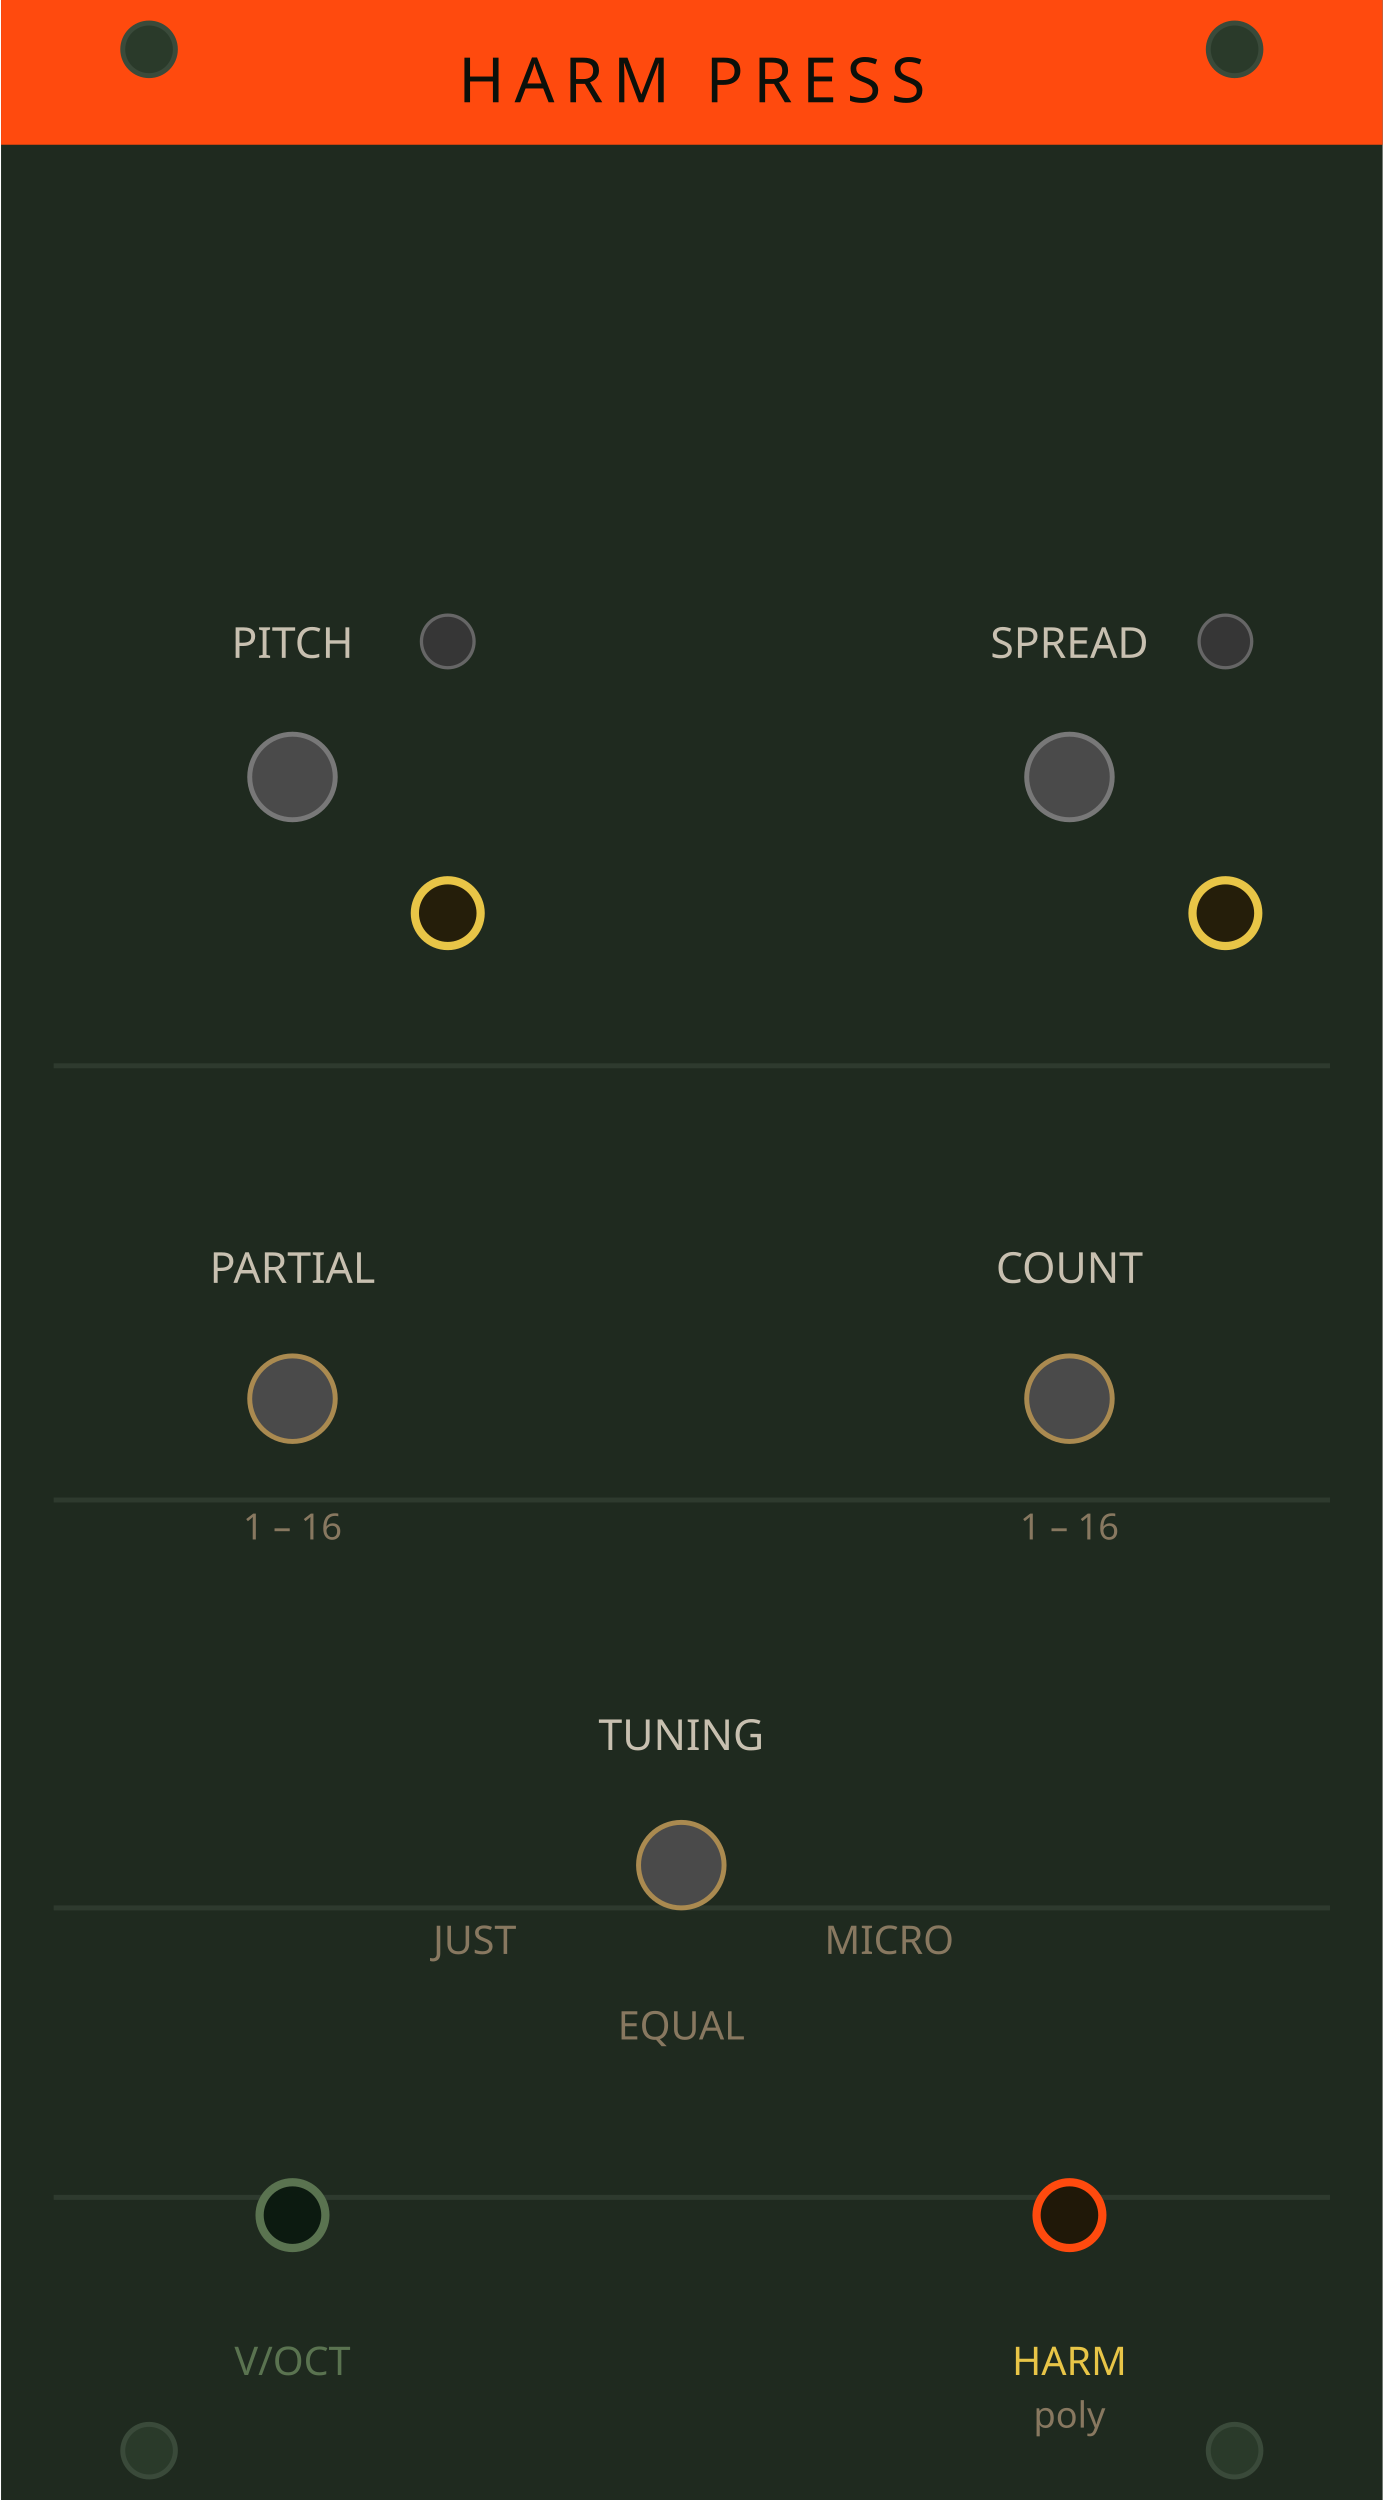
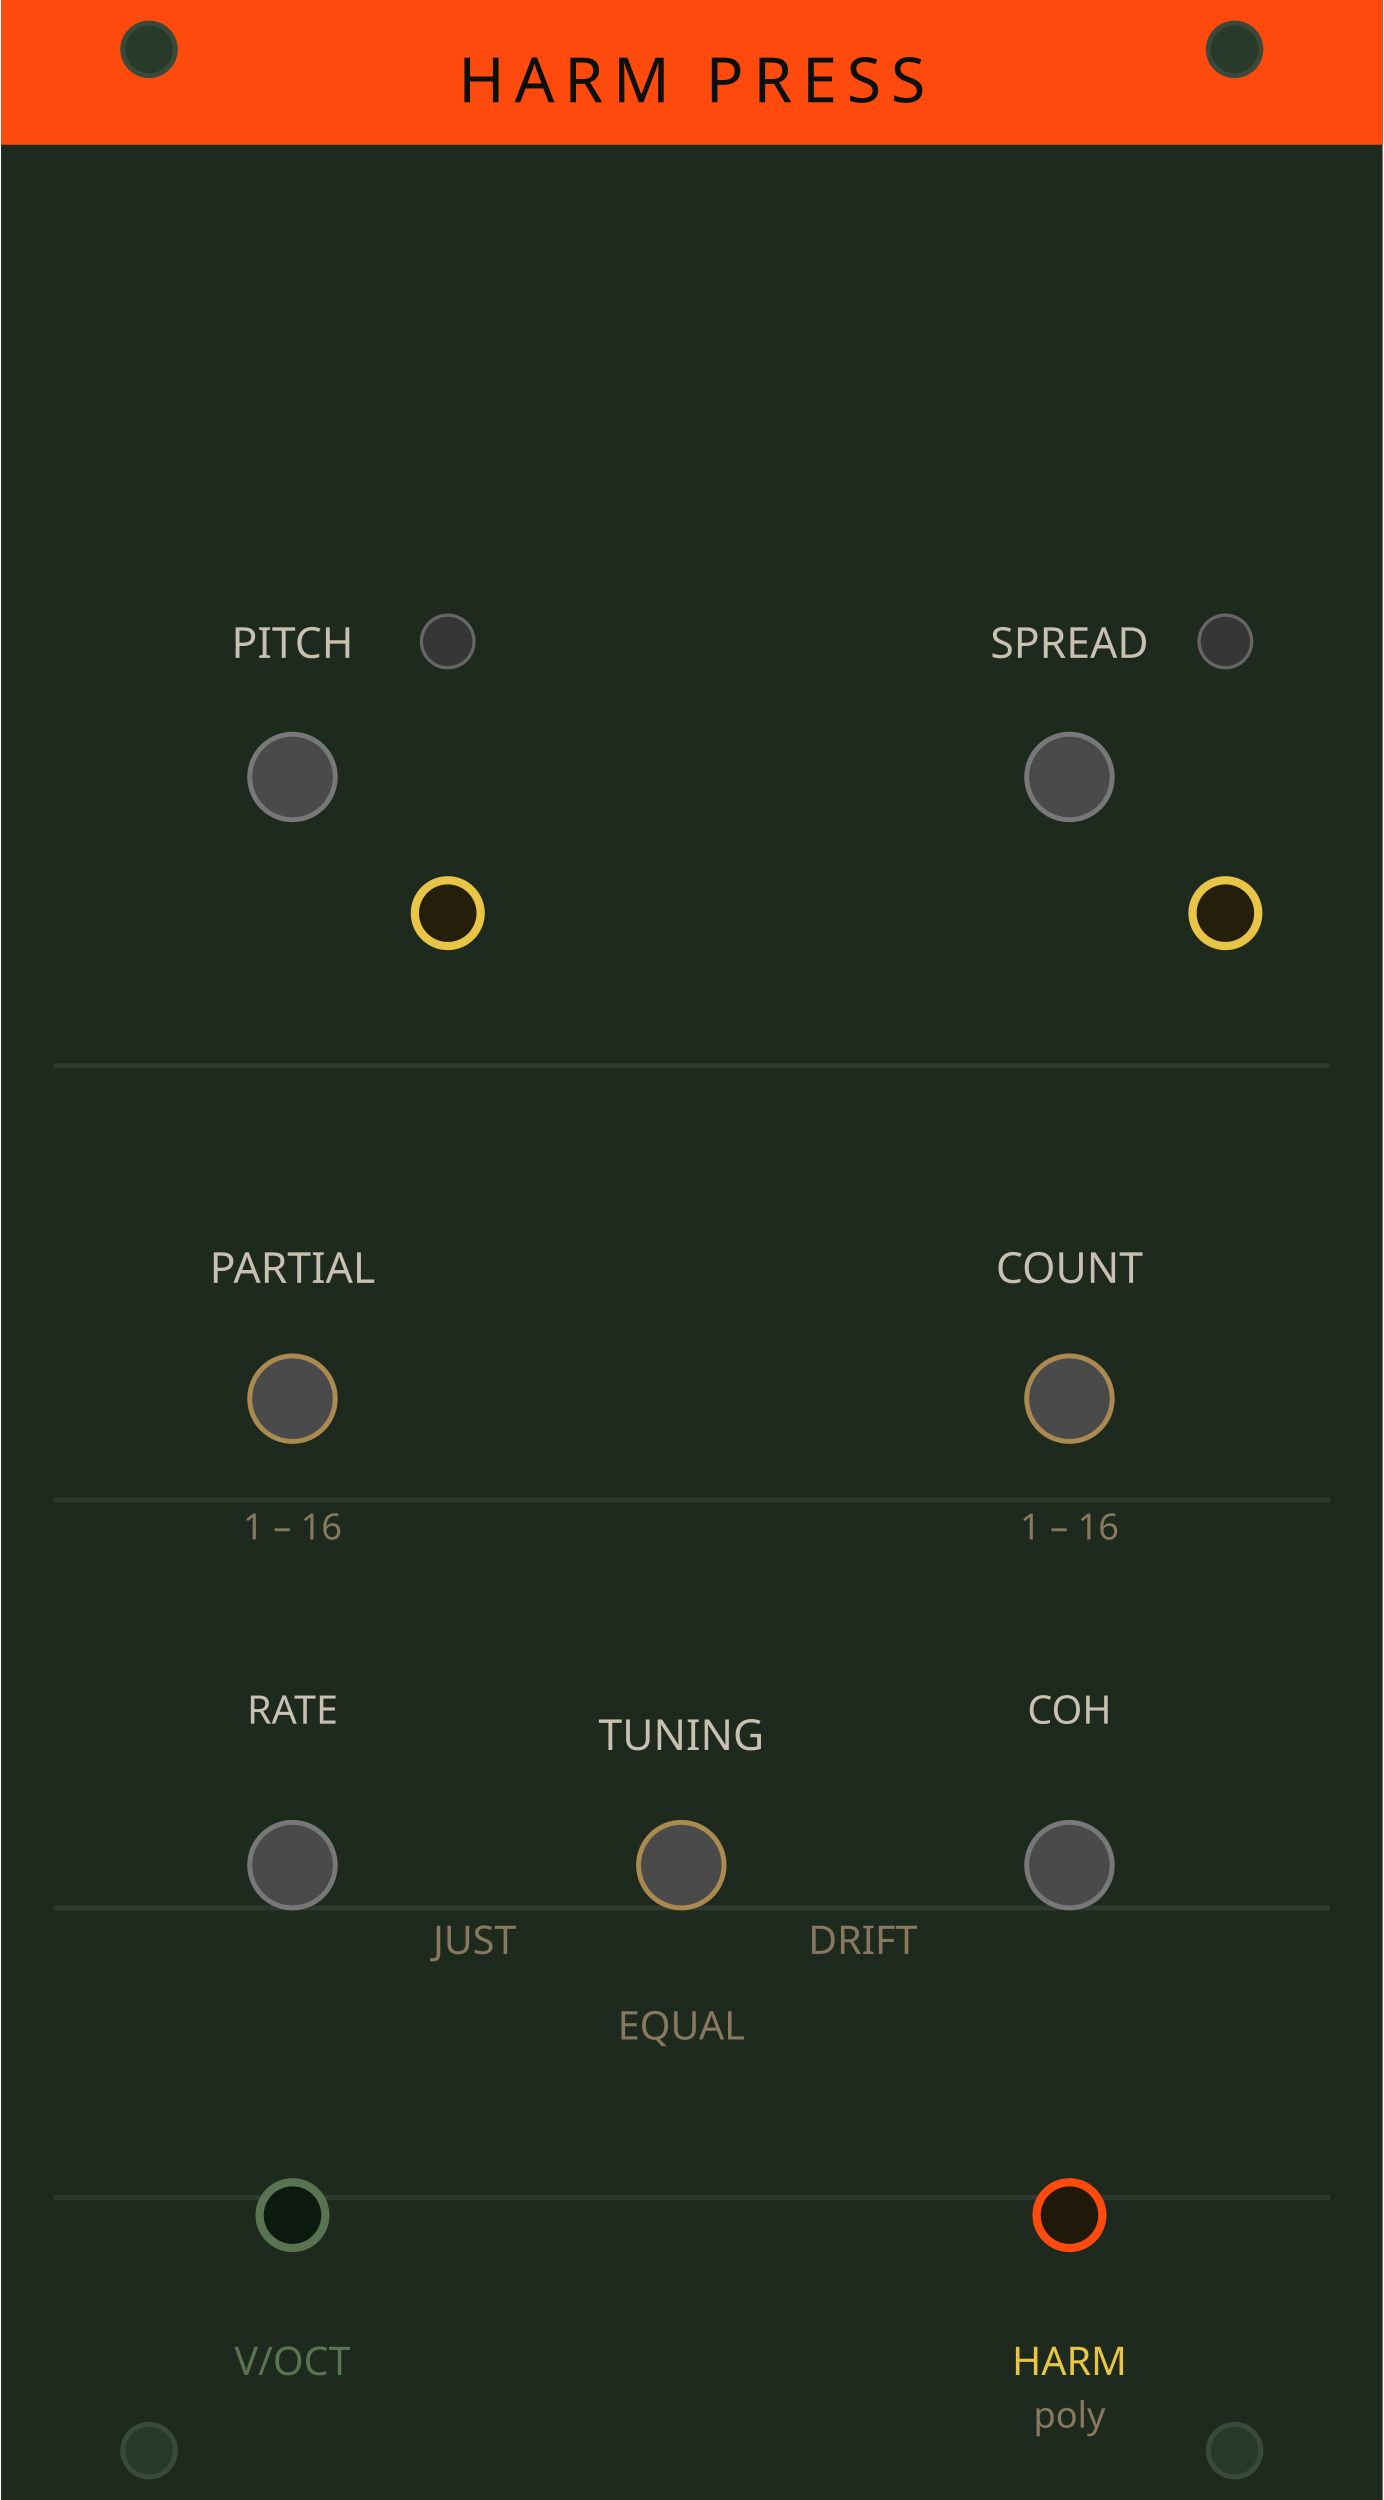
<svg xmlns="http://www.w3.org/2000/svg" width="71.12mm" height="128.5mm" viewBox="0 0 210 380" version="1.1" id="svg24">
  <defs id="defs24" />
  <rect width="210" height="380" fill="#1F2A1F" id="rect1" />
  <rect width="210" height="22" fill="#FF4A0E" id="rect2" />
  <path d="m 75.621,15.546 h -0.855 v -3.163 h -3.477 v 3.163 h -0.855 V 8.763 h 0.855 v 2.869 h 3.477 V 8.763 h 0.855 z m 7.608,0 -0.817,-2.099 h -2.688 l -0.807,2.099 h -0.865 l 2.651,-6.811 h 0.769 l 2.641,6.811 z m -1.833,-4.912 q -0.029,-0.076 -0.095,-0.276 -0.067,-0.2 -0.133,-0.408 -0.057,-0.218 -0.095,-0.333 -0.067,0.294 -0.152,0.58 -0.086,0.276 -0.142,0.437 l -0.769,2.052 h 2.147 z M 88.416,8.763 q 1.264,0 1.862,0.484 0.608,0.475 0.608,1.444 0,0.541 -0.2,0.902 -0.2,0.361 -0.513,0.58 -0.304,0.209 -0.646,0.333 l 1.862,3.04 h -0.998 l -1.643,-2.803 h -1.349 v 2.803 h -0.855 V 8.763 Z m -0.048,0.741 h -0.969 v 2.518 h 1.016 q 0.827,0 1.206,-0.323 0.38,-0.333 0.38,-0.969 0,-0.665 -0.399,-0.941 -0.399,-0.285 -1.235,-0.285 z m 8.577,6.042 -2.232,-5.947 h -0.038 q 0.029,0.294 0.048,0.798 0.019,0.494 0.019,1.036 v 4.114 h -0.788 V 8.763 h 1.264 l 2.09,5.558 h 0.038 l 2.128,-5.558 h 1.254 v 6.783 h -0.845 v -4.17 q 0,-0.494 0.019,-0.979 0.029,-0.484 0.048,-0.788 h -0.038 l -2.261,5.938 z M 109.835,8.763 q 1.33,0 1.938,0.522 0.608,0.522 0.608,1.472 0,0.56 -0.257,1.054 -0.247,0.484 -0.846,0.788 -0.589,0.304 -1.605,0.304 h -0.779 v 2.641 h -0.855 V 8.763 Z m -0.076,0.732 h -0.865 v 2.679 h 0.684 q 0.969,0 1.444,-0.314 0.475,-0.314 0.475,-1.064 0,-0.655 -0.418,-0.979 -0.418,-0.323 -1.321,-0.323 z m 7.399,-0.732 q 1.264,0 1.862,0.484 0.608,0.475 0.608,1.444 0,0.541 -0.2,0.902 -0.2,0.361 -0.513,0.58 -0.304,0.209 -0.646,0.333 l 1.862,3.04 h -0.998 l -1.643,-2.803 h -1.349 v 2.803 h -0.855 V 8.763 Z m -0.048,0.741 h -0.969 v 2.518 h 1.016 q 0.827,0 1.206,-0.323 0.38,-0.333 0.38,-0.969 0,-0.665 -0.399,-0.941 -0.399,-0.285 -1.235,-0.285 z m 9.376,6.042 h -3.791 V 8.763 h 3.791 v 0.75 h -2.936 v 2.119 h 2.764 v 0.741 h -2.764 v 2.422 h 2.936 z m 6.839,-1.815 q 0,0.902 -0.655,1.406 -0.655,0.503 -1.767,0.503 -0.57,0 -1.054,-0.086 -0.484,-0.086 -0.807,-0.237 v -0.817 q 0.342,0.152 0.846,0.276 0.513,0.123 1.054,0.123 0.76,0 1.14,-0.294 0.39,-0.294 0.39,-0.798 0,-0.333 -0.142,-0.56 -0.142,-0.228 -0.494,-0.418 -0.342,-0.2 -0.96,-0.418 -0.865,-0.314 -1.311,-0.769 -0.437,-0.456 -0.437,-1.244 0,-0.541 0.276,-0.921 0.276,-0.39 0.76,-0.599 0.494,-0.209 1.131,-0.209 0.56,0 1.026,0.104 0.466,0.104 0.846,0.276 l -0.266,0.732 q -0.351,-0.152 -0.769,-0.257 -0.408,-0.104 -0.855,-0.104 -0.636,0 -0.96,0.276 -0.323,0.266 -0.323,0.713 0,0.342 0.142,0.57 0.142,0.228 0.466,0.408 0.323,0.18 0.874,0.39 0.599,0.218 1.007,0.475 0.418,0.247 0.627,0.599 0.218,0.351 0.218,0.883 z m 6.715,0 q 0,0.902 -0.655,1.406 -0.655,0.503 -1.767,0.503 -0.57,0 -1.054,-0.086 -0.484,-0.086 -0.807,-0.237 v -0.817 q 0.342,0.152 0.846,0.276 0.513,0.123 1.054,0.123 0.76,0 1.14,-0.294 0.39,-0.294 0.39,-0.798 0,-0.333 -0.142,-0.56 -0.142,-0.228 -0.494,-0.418 -0.342,-0.2 -0.96,-0.418 -0.865,-0.314 -1.311,-0.769 -0.437,-0.456 -0.437,-1.244 0,-0.541 0.276,-0.921 0.276,-0.39 0.76,-0.599 0.494,-0.209 1.131,-0.209 0.56,0 1.026,0.104 0.466,0.104 0.846,0.276 l -0.266,0.732 q -0.351,-0.152 -0.769,-0.257 -0.408,-0.104 -0.855,-0.104 -0.636,0 -0.96,0.276 -0.323,0.266 -0.323,0.713 0,0.342 0.142,0.57 0.142,0.228 0.466,0.408 0.323,0.18 0.874,0.39 0.599,0.218 1.007,0.475 0.418,0.247 0.627,0.599 0.218,0.351 0.218,0.883 z" id="text2" style="font-size:9.5px;font-family:'Nunito Sans', sans-serif;letter-spacing:1.5;dominant-baseline:middle;text-anchor:middle;fill:#0c100a" aria-label="HARM PRESS" />
  <line x1="8" y1="162" x2="202" y2="162" stroke="#2E3A2E" stroke-width="0.75" id="line2" />
  <line x1="8" y1="228" x2="202" y2="228" stroke="#2E3A2E" stroke-width="0.75" id="line3" />
  <line x1="8" y1="290" x2="202" y2="290" stroke="#2E3A2E" stroke-width="0.75" id="line4" />
  <line x1="8" y1="334" x2="202" y2="334" stroke="#2E3A2E" stroke-width="0.75" id="line5" />
  <circle cx="44.3" cy="118.1" r="6.5" fill="#4A4A4A" stroke="#787878" stroke-width="0.75" id="circle5" />
  <circle cx="67.9" cy="97.5" r="4" fill="#363636" stroke="#666" stroke-width="0.5" id="circle6" />
  <circle cx="67.9" cy="138.8" r="5" fill="#251E0A" stroke="#E8C547" stroke-width="1.25" id="circle7" />
  <path d="m 36.887,126.359 q 0.91,0 1.326,0.357 0.416,0.357 0.416,1.008 0,0.384 -0.175,0.722 -0.169,0.332 -0.579,0.539 -0.403,0.208 -1.099,0.208 h -0.533 V 131 h -0.585 v -4.641 z m -0.052,0.5 h -0.592 v 1.833 h 0.468 q 0.663,0 0.988,-0.214 0.325,-0.214 0.325,-0.728 0,-0.449 -0.286,-0.669 -0.286,-0.221 -0.903,-0.221 z M 40.897,131 h -1.677 v -0.338 l 0.546,-0.123 v -3.712 l -0.546,-0.13 v -0.338 h 1.677 v 0.338 l -0.546,0.13 v 3.712 l 0.546,0.123 z m 2.366,0 h -0.585 v -4.128 h -1.45 v -0.513 h 3.478 v 0.513 h -1.443 z m 4.004,-4.192 q -0.748,0 -1.177,0.5 -0.429,0.5 -0.429,1.371 0,0.865 0.397,1.371 0.403,0.5 1.202,0.5 0.305,0 0.579,-0.052 0.273,-0.052 0.533,-0.13 v 0.507 q -0.26,0.098 -0.539,0.143 -0.273,0.045 -0.656,0.045 -0.709,0 -1.183,-0.292 -0.474,-0.292 -0.715,-0.832 -0.234,-0.539 -0.234,-1.268 0,-0.702 0.254,-1.235 0.26,-0.539 0.76,-0.839 0.5,-0.305 1.216,-0.305 0.735,0 1.28,0.273 l -0.234,0.494 q -0.214,-0.098 -0.481,-0.175 -0.26,-0.078 -0.572,-0.078 z m 5.668,4.192 h -0.585 v -2.164 h -2.379 V 131 h -0.585 v -4.641 h 0.585 v 1.963 h 2.379 v -1.963 h 0.585 z" id="text7" style="font-size:6.5px;font-family:'Nunito Sans', sans-serif;text-anchor:middle;fill:#c8c0b0" aria-label="PITCH" transform="translate(0,-31)" />
  <circle cx="162.4" cy="118.1" r="6.5" fill="#4A4A4A" stroke="#787878" stroke-width="0.75" id="circle8" />
  <circle cx="186.1" cy="97.5" r="4" fill="#363636" stroke="#666" stroke-width="0.5" id="circle9" />
  <circle cx="186.1" cy="138.8" r="5" fill="#251E0A" stroke="#E8C547" stroke-width="1.25" id="circle10" />
  <path d="m 153.635,129.758 q 0,0.618 -0.449,0.962 -0.449,0.344 -1.209,0.344 -0.39,0 -0.722,-0.059 -0.332,-0.059 -0.552,-0.163 v -0.559 q 0.234,0.104 0.579,0.189 0.351,0.085 0.722,0.085 0.52,0 0.78,-0.202 0.267,-0.202 0.267,-0.546 0,-0.228 -0.098,-0.384 -0.098,-0.156 -0.338,-0.286 -0.234,-0.137 -0.656,-0.286 -0.592,-0.214 -0.897,-0.526 -0.299,-0.312 -0.299,-0.852 0,-0.37 0.189,-0.63 0.189,-0.267 0.52,-0.409 0.338,-0.143 0.773,-0.143 0.384,0 0.702,0.071 0.319,0.071 0.579,0.189 l -0.182,0.5 q -0.24,-0.104 -0.526,-0.175 -0.28,-0.071 -0.585,-0.071 -0.435,0 -0.656,0.189 -0.221,0.182 -0.221,0.487 0,0.234 0.098,0.39 0.098,0.156 0.319,0.28 0.221,0.123 0.598,0.267 0.409,0.149 0.689,0.325 0.286,0.169 0.429,0.409 0.149,0.24 0.149,0.605 z m 2.164,-3.4 q 0.91,0 1.326,0.357 0.416,0.357 0.416,1.008 0,0.384 -0.175,0.722 -0.169,0.332 -0.579,0.539 -0.403,0.208 -1.099,0.208 h -0.533 V 131 h -0.585 v -4.641 z m -0.052,0.5 h -0.592 v 1.833 h 0.468 q 0.663,0 0.988,-0.214 0.325,-0.214 0.325,-0.728 0,-0.449 -0.286,-0.669 -0.286,-0.221 -0.903,-0.221 z m 4.037,-0.5 q 0.865,0 1.274,0.332 0.416,0.325 0.416,0.988 0,0.37 -0.137,0.618 -0.137,0.247 -0.351,0.397 -0.208,0.143 -0.442,0.228 l 1.274,2.08 h -0.682 l -1.125,-1.917 h -0.923 V 131 h -0.585 v -4.641 z m -0.033,0.507 h -0.663 v 1.722 h 0.696 q 0.566,0 0.826,-0.221 0.26,-0.228 0.26,-0.663 0,-0.455 -0.273,-0.643 -0.273,-0.195 -0.845,-0.195 z m 5.388,4.134 h -2.594 v -4.641 h 2.594 v 0.513 h -2.009 v 1.45 h 1.891 v 0.507 h -1.891 v 1.657 h 2.009 z m 3.933,0 -0.559,-1.437 h -1.839 L 166.121,131 h -0.592 l 1.813,-4.66 h 0.526 l 1.807,4.66 z m -1.254,-3.361 q -0.019,-0.052 -0.065,-0.189 -0.045,-0.137 -0.091,-0.28 -0.039,-0.149 -0.065,-0.228 -0.045,0.202 -0.104,0.397 -0.059,0.189 -0.098,0.299 l -0.526,1.404 h 1.469 z m 6.214,0.995 q 0,1.177 -0.643,1.774 -0.637,0.592 -1.781,0.592 h -1.294 v -4.641 h 1.43 q 0.702,0 1.216,0.26 0.513,0.26 0.793,0.767 0.28,0.5 0.28,1.248 z m -0.618,0.019 q 0,-0.929 -0.462,-1.359 -0.455,-0.435 -1.294,-0.435 h -0.76 v 3.64 h 0.63 q 1.885,0 1.885,-1.846 z" id="text10" style="font-size:6.5px;font-family:'Nunito Sans', sans-serif;text-anchor:middle;fill:#c8c0b0" aria-label="SPREAD" transform="translate(0,-31)" />
  <circle cx="44.3" cy="212.6" r="6.5" fill="#4A4A4A" stroke="#AA8A50" stroke-width="0.75" id="circle11" />
  <path d="m 33.568,221.359 q 0.91,0 1.326,0.357 0.416,0.357 0.416,1.008 0,0.384 -0.175,0.722 -0.169,0.332 -0.579,0.539 -0.403,0.208 -1.099,0.208 h -0.533 V 226 h -0.585 v -4.641 z m -0.052,0.5 h -0.592 v 1.833 h 0.468 q 0.663,0 0.988,-0.214 0.325,-0.214 0.325,-0.728 0,-0.449 -0.286,-0.669 -0.286,-0.221 -0.903,-0.221 z m 5.343,4.141 -0.559,-1.437 h -1.839 L 35.908,226 h -0.592 l 1.813,-4.66 h 0.526 l 1.807,4.66 z m -1.254,-3.361 q -0.019,-0.052 -0.065,-0.189 -0.045,-0.137 -0.091,-0.28 -0.039,-0.149 -0.065,-0.228 -0.045,0.202 -0.104,0.397 -0.059,0.189 -0.098,0.299 l -0.526,1.404 h 1.469 z m 3.776,-1.28 q 0.865,0 1.274,0.332 0.416,0.325 0.416,0.988 0,0.37 -0.137,0.618 -0.137,0.247 -0.351,0.397 -0.208,0.143 -0.442,0.228 l 1.274,2.08 h -0.682 l -1.125,-1.917 h -0.923 V 226 h -0.585 v -4.641 z m -0.033,0.507 h -0.663 v 1.722 h 0.696 q 0.566,0 0.826,-0.221 0.26,-0.228 0.26,-0.663 0,-0.455 -0.273,-0.643 -0.273,-0.195 -0.845,-0.195 z M 45.613,226 h -0.585 v -4.128 h -1.45 v -0.513 h 3.478 v 0.513 h -1.443 z m 3.451,0 h -1.677 v -0.338 l 0.546,-0.123 v -3.712 l -0.546,-0.13 v -0.338 h 1.677 v 0.338 l -0.546,0.13 v 3.712 l 0.546,0.123 z m 3.809,0 -0.559,-1.437 h -1.839 L 49.922,226 h -0.592 l 1.813,-4.66 h 0.526 l 1.807,4.66 z m -1.254,-3.361 q -0.019,-0.052 -0.065,-0.189 -0.045,-0.137 -0.091,-0.28 -0.039,-0.149 -0.065,-0.228 -0.045,0.202 -0.104,0.397 -0.059,0.189 -0.098,0.299 l -0.526,1.404 h 1.469 z m 2.496,3.361 v -4.641 h 0.585 v 4.121 h 2.028 V 226 Z" id="text11" style="font-size:6.5px;font-family:'Nunito Sans', sans-serif;text-anchor:middle;fill:#c8c0b0" aria-label="PARTIAL" transform="translate(0,-31)" />
  <path d="m 38.728,234 h -0.473 v -2.744 q 0,-0.236 0.005,-0.38 0.005,-0.143 0.017,-0.297 -0.088,0.088 -0.16,0.148 -0.071,0.06 -0.181,0.154 l -0.418,0.341 -0.253,-0.325 1.062,-0.825 h 0.402 z m 2.844,-1.26 v -0.429 h 2.31 v 0.429 z M 47.484,234 h -0.473 v -2.744 q 0,-0.236 0.005,-0.38 0.005,-0.143 0.017,-0.297 -0.088,0.088 -0.16,0.148 -0.071,0.06 -0.181,0.154 l -0.418,0.341 -0.253,-0.325 1.062,-0.825 h 0.402 z m 1.496,-1.677 q 0,-0.423 0.071,-0.831 0.077,-0.412 0.27,-0.743 0.198,-0.336 0.55,-0.533 0.352,-0.198 0.907,-0.198 0.116,0 0.253,0.011 0.143,0.011 0.231,0.038 v 0.412 q -0.099,-0.033 -0.226,-0.05 -0.121,-0.017 -0.247,-0.017 -0.38,0 -0.632,0.127 -0.253,0.127 -0.402,0.346 -0.143,0.22 -0.209,0.506 -0.066,0.286 -0.083,0.611 h 0.033 q 0.127,-0.193 0.352,-0.325 0.226,-0.138 0.578,-0.138 0.511,0 0.825,0.314 0.314,0.308 0.314,0.88 0,0.616 -0.341,0.968 -0.336,0.352 -0.907,0.352 -0.374,0 -0.676,-0.187 -0.302,-0.187 -0.484,-0.572 -0.176,-0.385 -0.176,-0.974 z m 1.331,1.325 q 0.346,0 0.561,-0.22 0.214,-0.226 0.214,-0.693 0,-0.374 -0.193,-0.594 -0.187,-0.22 -0.567,-0.22 -0.259,0 -0.451,0.11 -0.193,0.104 -0.302,0.27 -0.104,0.165 -0.104,0.341 0,0.236 0.093,0.473 0.093,0.231 0.281,0.385 0.187,0.148 0.468,0.148 z" id="text12" style="font-size:5.5px;font-family:'Nunito Sans', sans-serif;text-anchor:middle;fill:#887860" aria-label="1 – 16" />
  <circle cx="162.4" cy="212.6" r="6.5" fill="#4A4A4A" stroke="#AA8A50" stroke-width="0.75" id="circle12" />
  <path d="m 153.839,221.808 q -0.748,0 -1.177,0.5 -0.429,0.5 -0.429,1.371 0,0.865 0.397,1.371 0.403,0.5 1.202,0.5 0.305,0 0.579,-0.052 0.273,-0.052 0.533,-0.13 v 0.507 q -0.26,0.098 -0.539,0.143 -0.273,0.045 -0.656,0.045 -0.709,0 -1.183,-0.292 -0.474,-0.292 -0.715,-0.832 -0.234,-0.539 -0.234,-1.268 0,-0.702 0.254,-1.235 0.26,-0.539 0.76,-0.839 0.5,-0.305 1.216,-0.305 0.735,0 1.28,0.273 l -0.234,0.494 q -0.214,-0.098 -0.481,-0.175 -0.26,-0.078 -0.572,-0.078 z m 6.038,1.865 q 0,0.722 -0.247,1.261 -0.24,0.533 -0.715,0.832 -0.474,0.299 -1.177,0.299 -0.722,0 -1.202,-0.299 -0.474,-0.299 -0.709,-0.839 -0.234,-0.539 -0.234,-1.261 0,-0.715 0.234,-1.248 0.234,-0.533 0.709,-0.832 0.481,-0.299 1.209,-0.299 0.696,0 1.17,0.299 0.474,0.292 0.715,0.832 0.247,0.533 0.247,1.254 z m -3.666,0 q 0,0.877 0.37,1.385 0.37,0.5 1.157,0.5 0.793,0 1.157,-0.5 0.364,-0.507 0.364,-1.385 0,-0.877 -0.364,-1.371 -0.364,-0.5 -1.151,-0.5 -0.786,0 -1.163,0.5 -0.37,0.494 -0.37,1.371 z m 8.223,0.689 q 0,0.481 -0.195,0.871 -0.195,0.384 -0.598,0.611 -0.397,0.221 -1.014,0.221 -0.865,0 -1.319,-0.468 -0.449,-0.474 -0.449,-1.248 v -2.99 h 0.585 v 3.01 q 0,0.566 0.299,0.877 0.305,0.312 0.916,0.312 0.63,0 0.91,-0.332 0.286,-0.338 0.286,-0.865 v -3.003 h 0.579 z M 169.335,226 h -0.682 l -2.483,-3.854 h -0.026 q 0.013,0.228 0.033,0.566 0.019,0.338 0.019,0.696 V 226 h -0.539 v -4.641 h 0.676 l 2.477,3.841 h 0.026 q -0.007,-0.104 -0.019,-0.312 -0.006,-0.208 -0.019,-0.455 -0.006,-0.247 -0.006,-0.455 v -2.619 h 0.546 z m 2.73,0 h -0.585 v -4.128 h -1.45 v -0.513 h 3.478 v 0.513 h -1.443 z" id="text13" style="font-size:6.5px;font-family:'Nunito Sans', sans-serif;text-anchor:middle;fill:#c8c0b0" aria-label="COUNT" transform="translate(0,-31)" />
  <path d="m 156.828,234 h -0.473 v -2.744 q 0,-0.236 0.005,-0.38 0.006,-0.143 0.017,-0.297 -0.088,0.088 -0.16,0.148 -0.071,0.06 -0.181,0.154 l -0.418,0.341 -0.253,-0.325 1.062,-0.825 h 0.402 z m 2.844,-1.26 v -0.429 h 2.31 v 0.429 z m 5.912,1.26 h -0.473 v -2.744 q 0,-0.236 0.005,-0.38 0.006,-0.143 0.017,-0.297 -0.088,0.088 -0.16,0.148 -0.071,0.06 -0.181,0.154 l -0.418,0.341 -0.253,-0.325 1.062,-0.825 h 0.402 z m 1.496,-1.677 q 0,-0.423 0.071,-0.831 0.077,-0.412 0.27,-0.743 0.198,-0.336 0.55,-0.533 0.352,-0.198 0.907,-0.198 0.116,0 0.253,0.011 0.143,0.011 0.231,0.038 v 0.412 q -0.099,-0.033 -0.226,-0.05 -0.121,-0.017 -0.247,-0.017 -0.38,0 -0.632,0.127 -0.253,0.127 -0.402,0.346 -0.143,0.22 -0.209,0.506 -0.066,0.286 -0.083,0.611 h 0.033 q 0.127,-0.193 0.352,-0.325 0.226,-0.138 0.578,-0.138 0.511,0 0.825,0.314 0.314,0.308 0.314,0.88 0,0.616 -0.341,0.968 -0.336,0.352 -0.907,0.352 -0.374,0 -0.676,-0.187 -0.302,-0.187 -0.484,-0.572 -0.176,-0.385 -0.176,-0.974 z m 1.331,1.325 q 0.346,0 0.561,-0.22 0.214,-0.226 0.214,-0.693 0,-0.374 -0.193,-0.594 -0.187,-0.22 -0.567,-0.22 -0.259,0 -0.451,0.11 -0.193,0.104 -0.302,0.27 -0.104,0.165 -0.104,0.341 0,0.236 0.093,0.473 0.093,0.231 0.281,0.385 0.187,0.148 0.468,0.148 z" id="text14" style="font-size:5.5px;font-family:'Nunito Sans', sans-serif;text-anchor:middle;fill:#887860" aria-label="1 – 16" />
+   <circle cx="44.3" cy="283.5" r="6.5" fill="#4A4A4A" stroke="#787878" stroke-width="0.75" id="circle25" />
+   <path d="m 39.155,257.716 q 0.798,0 1.176,0.306 0.384,0.3 0.384,0.912 0,0.342 -0.126,0.57 -0.126,0.228 -0.324,0.366 -0.192,0.132 -0.408,0.21 l 1.176,1.92 h -0.63 l -1.038,-1.77 h -0.852 V 262 h -0.54 v -4.284 z m -0.03,0.468 h -0.612 v 1.59 h 0.642 q 0.522,0 0.762,-0.204 0.24,-0.21 0.24,-0.612 0,-0.42 -0.252,-0.594 -0.252,-0.18 -0.78,-0.18 z m 5.268,3.816 -0.516,-1.326 h -1.698 l -0.51,1.326 h -0.546 l 1.674,-4.302 h 0.486 l 1.668,4.302 z m -1.158,-3.102 q -0.018,-0.048 -0.06,-0.174 -0.042,-0.126 -0.084,-0.258 -0.036,-0.138 -0.06,-0.21 -0.042,0.186 -0.096,0.366 -0.054,0.174 -0.09,0.276 l -0.486,1.296 h 1.356 z M 46.475,262 h -0.54 v -3.81 h -1.338 v -0.474 h 3.21 v 0.474 h -1.332 z m 4.374,0 h -2.394 v -4.284 h 2.394 v 0.474 h -1.854 v 1.338 h 1.746 v 0.468 h -1.746 v 1.53 h 1.854 z" id="text25" style="font-size:6px;font-family:'Nunito Sans', sans-serif;text-anchor:middle;fill:#c8c0b0" aria-label="RATE" />
+   <circle cx="162.4" cy="283.5" r="6.5" fill="#4A4A4A" stroke="#787878" stroke-width="0.75" id="circle26" />
+   <path d="m 158.416,258.13 q -0.69,0 -1.086,0.462 -0.396,0.462 -0.396,1.266 0,0.798 0.366,1.266 0.372,0.462 1.11,0.462 0.282,0 0.534,-0.048 0.252,-0.048 0.492,-0.12 v 0.468 q -0.24,0.09 -0.498,0.132 -0.252,0.042 -0.606,0.042 -0.654,0 -1.092,-0.27 -0.438,-0.27 -0.66,-0.768 -0.216,-0.498 -0.216,-1.17 0,-0.648 0.234,-1.14 0.24,-0.498 0.702,-0.774 0.462,-0.282 1.122,-0.282 0.678,0 1.182,0.252 l -0.216,0.456 q -0.198,-0.09 -0.444,-0.162 -0.24,-0.072 -0.528,-0.072 z m 5.574,1.722 q 0,0.666 -0.228,1.164 -0.222,0.492 -0.66,0.768 -0.438,0.276 -1.086,0.276 -0.666,0 -1.11,-0.276 -0.438,-0.276 -0.654,-0.774 -0.216,-0.498 -0.216,-1.164 0,-0.66 0.216,-1.152 0.216,-0.492 0.654,-0.768 0.444,-0.276 1.116,-0.276 0.642,0 1.08,0.276 0.438,0.27 0.66,0.768 0.228,0.492 0.228,1.158 z m -3.384,0 q 0,0.81 0.342,1.278 0.342,0.462 1.068,0.462 0.732,0 1.068,-0.462 0.336,-0.468 0.336,-1.278 0,-0.81 -0.336,-1.266 -0.336,-0.462 -1.062,-0.462 -0.726,0 -1.074,0.462 -0.342,0.456 -0.342,1.266 z M 168.214,262 h -0.54 v -1.998 h -2.196 V 262 h -0.54 v -4.284 h 0.54 v 1.812 h 2.196 v -1.812 h 0.54 z" id="text26" style="font-size:6px;font-family:'Nunito Sans', sans-serif;text-anchor:middle;fill:#c8c0b0" aria-label="COH" />
  <circle cx="103.4" cy="283.5" r="6.5" fill="#4A4A4A" stroke="#AA8A50" stroke-width="0.75" id="circle14" />
  <path d="m 92.909,297 h -0.585 v -4.128 h -1.45 v -0.513 h 3.478 v 0.513 h -1.443 z m 5.674,-1.638 q 0,0.481 -0.195,0.871 -0.195,0.384 -0.598,0.611 -0.397,0.221 -1.014,0.221 -0.865,0 -1.319,-0.468 -0.449,-0.474 -0.449,-1.248 v -2.99 h 0.585 v 3.01 q 0,0.566 0.299,0.877 0.305,0.312 0.916,0.312 0.63,0 0.91,-0.332 0.286,-0.338 0.286,-0.865 v -3.003 h 0.579 z M 103.484,297 h -0.682 l -2.483,-3.854 h -0.026 q 0.013,0.228 0.033,0.566 0.019,0.338 0.019,0.696 V 297 h -0.54 v -4.641 h 0.676 l 2.477,3.841 h 0.026 q -0.006,-0.104 -0.019,-0.312 -0.007,-0.208 -0.019,-0.455 -0.006,-0.247 -0.006,-0.455 v -2.619 h 0.546 z m 2.567,0 h -1.677 v -0.338 l 0.546,-0.123 v -3.712 l -0.546,-0.13 v -0.338 h 1.677 v 0.338 l -0.546,0.13 v 3.712 l 0.546,0.123 z m 4.576,0 h -0.682 l -2.483,-3.854 h -0.026 q 0.013,0.228 0.033,0.566 0.019,0.338 0.019,0.696 V 297 h -0.539 v -4.641 h 0.676 l 2.477,3.841 h 0.026 q -0.007,-0.104 -0.019,-0.312 -0.007,-0.208 -0.019,-0.455 -0.007,-0.247 -0.007,-0.455 v -2.619 h 0.546 z m 3.276,-2.45 h 1.605 v 2.275 q -0.377,0.123 -0.76,0.182 -0.384,0.059 -0.871,0.059 -0.722,0 -1.216,-0.286 -0.494,-0.292 -0.754,-0.826 -0.254,-0.539 -0.254,-1.274 0,-0.728 0.286,-1.261 0.286,-0.533 0.819,-0.826 0.539,-0.299 1.3,-0.299 0.39,0 0.735,0.071 0.351,0.071 0.65,0.202 l -0.221,0.507 q -0.247,-0.111 -0.559,-0.189 -0.305,-0.078 -0.637,-0.078 -0.832,0 -1.3,0.5 -0.462,0.5 -0.462,1.371 0,0.552 0.175,0.982 0.182,0.422 0.566,0.663 0.384,0.234 1.008,0.234 0.305,0 0.52,-0.033 0.214,-0.033 0.39,-0.078 v -1.378 h -1.02 z" id="text15" style="font-size:6.5px;font-family:'Nunito Sans', sans-serif;text-anchor:middle;fill:#c8c0b0" aria-label="TUNING" transform="translate(0,-31)" />
  <path d="m 65.649,298.14 q -0.144,0 -0.252,-0.024 -0.108,-0.018 -0.192,-0.054 v -0.456 q 0.096,0.024 0.204,0.042 0.108,0.018 0.228,0.018 0.15,0 0.282,-0.06 0.138,-0.06 0.222,-0.21 0.084,-0.15 0.084,-0.42 v -4.26 h 0.54 v 4.218 q 0,0.618 -0.306,0.912 -0.306,0.294 -0.81,0.294 z m 5.502,-2.652 q 0,0.444 -0.18,0.804 -0.18,0.354 -0.552,0.564 -0.366,0.204 -0.936,0.204 -0.798,0 -1.218,-0.432 -0.414,-0.438 -0.414,-1.152 v -2.76 h 0.54 v 2.778 q 0,0.522 0.276,0.81 0.282,0.288 0.846,0.288 0.582,0 0.84,-0.306 0.264,-0.312 0.264,-0.798 v -2.772 h 0.534 z m 3.558,0.366 q 0,0.57 -0.414,0.888 -0.414,0.318 -1.116,0.318 -0.36,0 -0.666,-0.054 -0.306,-0.054 -0.51,-0.15 v -0.516 q 0.216,0.096 0.534,0.174 0.324,0.078 0.666,0.078 0.48,0 0.72,-0.186 0.246,-0.186 0.246,-0.504 0,-0.21 -0.09,-0.354 -0.09,-0.144 -0.312,-0.264 -0.216,-0.126 -0.606,-0.264 -0.546,-0.198 -0.828,-0.486 -0.276,-0.288 -0.276,-0.786 0,-0.342 0.174,-0.582 0.174,-0.246 0.48,-0.378 0.312,-0.132 0.714,-0.132 0.354,0 0.648,0.066 0.294,0.066 0.534,0.174 l -0.168,0.462 q -0.222,-0.096 -0.486,-0.162 -0.258,-0.066 -0.54,-0.066 -0.402,0 -0.606,0.174 -0.204,0.168 -0.204,0.45 0,0.216 0.09,0.36 0.09,0.144 0.294,0.258 0.204,0.114 0.552,0.246 0.378,0.138 0.636,0.3 0.264,0.156 0.396,0.378 0.138,0.222 0.138,0.558 z M 76.929,297 h -0.54 v -3.81 h -1.338 v -0.474 h 3.21 v 0.474 h -1.332 z" id="text16" style="font-size:6px;font-family:'Nunito Sans', sans-serif;text-anchor:middle;fill:#887860" aria-label="JUST" />
  <path d="m 96.713,310 h -2.394 v -4.284 h 2.394 v 0.474 h -1.854 v 1.338 h 1.746 v 0.468 h -1.746 v 1.53 h 1.854 z m 4.68,-2.148 q 0,0.786 -0.318,1.338 -0.312,0.552 -0.93,0.762 l 1.026,1.068 h -0.774 l -0.828,-0.966 q -0.036,0 -0.078,0 -0.036,0.006 -0.072,0.006 -0.666,0 -1.11,-0.276 -0.438,-0.276 -0.654,-0.774 -0.216,-0.498 -0.216,-1.164 0,-0.66 0.216,-1.152 0.216,-0.492 0.654,-0.768 0.444,-0.276 1.116,-0.276 0.642,0 1.08,0.276 0.438,0.27 0.66,0.768 0.228,0.492 0.228,1.158 z m -3.384,0 q 0,0.81 0.342,1.278 0.342,0.462 1.068,0.462 0.732,0 1.068,-0.462 0.336,-0.468 0.336,-1.278 0,-0.81 -0.336,-1.266 -0.336,-0.462 -1.062,-0.462 -0.726,0 -1.074,0.462 -0.342,0.456 -0.342,1.266 z m 7.59,0.636 q 0,0.444 -0.18,0.804 -0.18,0.354 -0.552,0.564 -0.366,0.204 -0.936,0.204 -0.798,0 -1.218,-0.432 -0.414,-0.438 -0.414,-1.152 v -2.76 h 0.54 v 2.778 q 0,0.522 0.276,0.81 0.282,0.288 0.846,0.288 0.582,0 0.84,-0.306 0.264,-0.312 0.264,-0.798 v -2.772 h 0.534 z m 3.756,1.512 -0.516,-1.326 h -1.698 l -0.51,1.326 h -0.546 l 1.674,-4.302 h 0.486 l 1.668,4.302 z m -1.158,-3.102 q -0.018,-0.048 -0.06,-0.174 -0.042,-0.126 -0.084,-0.258 -0.036,-0.138 -0.06,-0.21 -0.042,0.186 -0.096,0.366 -0.054,0.174 -0.09,0.276 l -0.486,1.296 h 1.356 z m 2.304,3.102 v -4.284 h 0.54 v 3.804 h 1.872 V 310 Z" id="text17" style="font-size:6px;font-family:'Nunito Sans', sans-serif;text-anchor:middle;fill:#887860" aria-label="EQUAL" />
-   <path d="m 127.629,297 -1.41,-3.756 h -0.024 q 0.018,0.186 0.03,0.504 0.012,0.312 0.012,0.654 V 297 h -0.498 v -4.284 h 0.798 l 1.32,3.51 h 0.024 l 1.344,-3.51 h 0.792 V 297 h -0.534 v -2.634 q 0,-0.312 0.012,-0.618 0.018,-0.306 0.03,-0.498 h -0.024 l -1.428,3.75 z m 4.758,0 h -1.548 v -0.312 l 0.504,-0.114 v -3.426 l -0.504,-0.12 v -0.312 h 1.548 v 0.312 l -0.504,0.12 v 3.426 l 0.504,0.114 z m 2.664,-3.87 q -0.69,0 -1.086,0.462 -0.396,0.462 -0.396,1.266 0,0.798 0.366,1.266 0.372,0.462 1.11,0.462 0.282,0 0.534,-0.048 0.252,-0.048 0.492,-0.12 v 0.468 q -0.24,0.09 -0.498,0.132 -0.252,0.042 -0.606,0.042 -0.654,0 -1.092,-0.27 -0.438,-0.27 -0.66,-0.768 -0.216,-0.498 -0.216,-1.17 0,-0.648 0.234,-1.14 0.24,-0.498 0.702,-0.774 0.462,-0.282 1.122,-0.282 0.678,0 1.182,0.252 l -0.216,0.456 q -0.198,-0.09 -0.444,-0.162 -0.24,-0.072 -0.528,-0.072 z m 3.138,-0.414 q 0.798,0 1.176,0.306 0.384,0.3 0.384,0.912 0,0.342 -0.126,0.57 -0.126,0.228 -0.324,0.366 -0.192,0.132 -0.408,0.21 l 1.176,1.92 h -0.63 l -1.038,-1.77 h -0.852 V 297 h -0.54 v -4.284 z m -0.03,0.468 h -0.612 v 1.59 h 0.642 q 0.522,0 0.762,-0.204 0.24,-0.21 0.24,-0.612 0,-0.42 -0.252,-0.594 -0.252,-0.18 -0.78,-0.18 z m 6.318,1.668 q 0,0.666 -0.228,1.164 -0.222,0.492 -0.66,0.768 -0.438,0.276 -1.086,0.276 -0.666,0 -1.11,-0.276 -0.438,-0.276 -0.654,-0.774 -0.216,-0.498 -0.216,-1.164 0,-0.66 0.216,-1.152 0.216,-0.492 0.654,-0.768 0.444,-0.276 1.116,-0.276 0.642,0 1.08,0.276 0.438,0.27 0.66,0.768 0.228,0.492 0.228,1.158 z m -3.384,0 q 0,0.81 0.342,1.278 0.342,0.462 1.068,0.462 0.732,0 1.068,-0.462 0.336,-0.468 0.336,-1.278 0,-0.81 -0.336,-1.266 -0.336,-0.462 -1.062,-0.462 -0.726,0 -1.074,0.462 -0.342,0.456 -0.342,1.266 z" id="text18" style="font-size:6px;font-family:'Nunito Sans', sans-serif;text-anchor:middle;fill:#887860" aria-label="MICRO" />
+   <path d="m 126.716,294.816 q 0,1.086 -0.594,1.638 -0.588,0.546 -1.644,0.546 h -1.194 v -4.284 h 1.32 q 0.648,0 1.122,0.24 0.474,0.24 0.732,0.708 0.258,0.462 0.258,1.152 z m -0.57,0.018 q 0,-0.858 -0.426,-1.254 -0.42,-0.402 -1.194,-0.402 h -0.702 v 3.36 h 0.582 q 1.74,0 1.74,-1.704 z m 2.7,-2.118 q 0.798,0 1.176,0.306 0.384,0.3 0.384,0.912 0,0.342 -0.126,0.57 -0.126,0.228 -0.324,0.366 -0.192,0.132 -0.408,0.21 l 1.176,1.92 h -0.63 l -1.038,-1.77 h -0.852 V 297 h -0.54 v -4.284 z m -0.03,0.468 h -0.612 v 1.59 h 0.642 q 0.522,0 0.762,-0.204 0.24,-0.21 0.24,-0.612 0,-0.42 -0.252,-0.594 -0.252,-0.18 -0.78,-0.18 z m 3.786,3.816 h -1.548 v -0.312 l 0.504,-0.114 v -3.426 l -0.504,-0.12 v -0.312 h 1.548 v 0.312 l -0.504,0.12 v 3.426 l 0.504,0.114 z m 1.368,0 h -0.54 v -4.284 h 2.394 v 0.474 h -1.854 v 1.518 h 1.74 v 0.474 h -1.74 z m 3.93,0 h -0.54 v -3.81 h -1.338 v -0.474 h 3.21 v 0.474 H 137.9 Z" id="text18" style="font-size:6px;font-family:'Nunito Sans', sans-serif;text-anchor:middle;fill:#887860" aria-label="DRIFT" />
  <circle cx="44.3" cy="336.7" r="5" fill="#0C1A10" stroke="#5A7350" stroke-width="1.25" id="circle18" />
  <path d="m 39.077,343.716 -1.53,4.284 h -0.54 l -1.53,-4.284 h 0.564 l 0.966,2.748 q 0.096,0.264 0.162,0.498 0.066,0.228 0.108,0.438 0.042,-0.21 0.108,-0.444 0.066,-0.234 0.162,-0.504 l 0.96,-2.736 z m 2.172,0 -1.596,4.284 h -0.516 l 1.596,-4.284 z m 4.38,2.136 q 0,0.666 -0.228,1.164 -0.222,0.492 -0.66,0.768 -0.438,0.276 -1.086,0.276 -0.666,0 -1.11,-0.276 -0.438,-0.276 -0.654,-0.774 -0.216,-0.498 -0.216,-1.164 0,-0.66 0.216,-1.152 0.216,-0.492 0.654,-0.768 0.444,-0.276 1.116,-0.276 0.642,0 1.08,0.276 0.438,0.27 0.66,0.768 0.228,0.492 0.228,1.158 z m -3.384,0 q 0,0.81 0.342,1.278 0.342,0.462 1.068,0.462 0.732,0 1.068,-0.462 0.336,-0.468 0.336,-1.278 0,-0.81 -0.336,-1.266 -0.336,-0.462 -1.062,-0.462 -0.726,0 -1.074,0.462 -0.342,0.456 -0.342,1.266 z m 6.168,-1.722 q -0.69,0 -1.086,0.462 -0.396,0.462 -0.396,1.266 0,0.798 0.366,1.266 0.372,0.462 1.11,0.462 0.282,0 0.534,-0.048 0.252,-0.048 0.492,-0.12 v 0.468 q -0.24,0.09 -0.498,0.132 -0.252,0.042 -0.606,0.042 -0.654,0 -1.092,-0.27 -0.438,-0.27 -0.66,-0.768 -0.216,-0.498 -0.216,-1.17 0,-0.648 0.234,-1.14 0.24,-0.498 0.702,-0.774 0.462,-0.282 1.122,-0.282 0.678,0 1.182,0.252 l -0.216,0.456 q -0.198,-0.09 -0.444,-0.162 -0.24,-0.072 -0.528,-0.072 z m 3.312,3.87 h -0.54 v -3.81 h -1.338 v -0.474 h 3.21 v 0.474 h -1.332 z" id="text19" style="font-size:6px;font-family:'Nunito Sans', sans-serif;text-anchor:middle;fill:#5a7350" aria-label="V/OCT" transform="translate(0,13)" />
  <circle cx="162.4" cy="336.7" r="5" fill="#201808" stroke="#FF4A0E" stroke-width="1.25" id="circle19" />
  <path d="m 157.531,348 h -0.54 v -1.998 h -2.196 V 348 h -0.54 v -4.284 h 0.54 v 1.812 h 2.196 v -1.812 h 0.54 z m 3.858,0 -0.516,-1.326 h -1.698 l -0.51,1.326 h -0.546 l 1.674,-4.302 h 0.486 l 1.668,4.302 z m -1.158,-3.102 q -0.018,-0.048 -0.06,-0.174 -0.042,-0.126 -0.084,-0.258 -0.036,-0.138 -0.06,-0.21 -0.042,0.186 -0.096,0.366 -0.054,0.174 -0.09,0.276 l -0.486,1.296 h 1.356 z m 3.486,-1.182 q 0.798,0 1.176,0.306 0.384,0.3 0.384,0.912 0,0.342 -0.126,0.57 -0.126,0.228 -0.324,0.366 -0.192,0.132 -0.408,0.21 l 1.176,1.92 h -0.63 l -1.038,-1.77 h -0.852 V 348 h -0.54 v -4.284 z m -0.03,0.468 h -0.612 v 1.59 h 0.642 q 0.522,0 0.762,-0.204 0.24,-0.21 0.24,-0.612 0,-0.42 -0.252,-0.594 -0.252,-0.18 -0.78,-0.18 z m 4.47,3.816 -1.41,-3.756 h -0.024 q 0.018,0.186 0.03,0.504 0.012,0.312 0.012,0.654 V 348 h -0.498 v -4.284 h 0.798 l 1.32,3.51 h 0.024 l 1.344,-3.51 h 0.792 V 348 h -0.534 v -2.634 q 0,-0.312 0.012,-0.618 0.018,-0.306 0.03,-0.498 h -0.024 l -1.428,3.75 z" id="text20" style="font-size:6px;font-family:'Nunito Sans', sans-serif;text-anchor:middle;fill:#e8c547" aria-label="HARM" transform="translate(0,13)" />
  <path d="m 158.803,352.997 q 0.544,0 0.875,0.38 0.336,0.38 0.336,1.144 0,0.753 -0.336,1.144 -0.33,0.391 -0.88,0.391 -0.341,0 -0.567,-0.127 -0.22,-0.132 -0.346,-0.302 h -0.033 q 0.011,0.093 0.022,0.236 0.011,0.143 0.011,0.247 v 1.21 h -0.484 v -4.268 h 0.396 l 0.066,0.402 h 0.022 q 0.132,-0.193 0.346,-0.325 0.214,-0.132 0.572,-0.132 z m -0.088,0.407 q -0.451,0 -0.638,0.253 -0.181,0.253 -0.193,0.77 v 0.093 q 0,0.544 0.176,0.842 0.181,0.291 0.665,0.291 0.27,0 0.44,-0.148 0.176,-0.148 0.259,-0.402 0.088,-0.259 0.088,-0.589 0,-0.506 -0.198,-0.808 -0.193,-0.302 -0.6,-0.302 z m 4.631,1.117 q 0,0.732 -0.374,1.133 -0.368,0.402 -1.001,0.402 -0.391,0 -0.699,-0.176 -0.302,-0.181 -0.478,-0.522 -0.176,-0.346 -0.176,-0.836 0,-0.732 0.368,-1.127 0.368,-0.396 1.001,-0.396 0.402,0 0.704,0.181 0.308,0.176 0.478,0.517 0.176,0.336 0.176,0.825 z m -2.228,0 q 0,0.522 0.203,0.831 0.209,0.302 0.66,0.302 0.446,0 0.654,-0.302 0.209,-0.308 0.209,-0.831 0,-0.522 -0.209,-0.82 -0.209,-0.297 -0.66,-0.297 -0.451,0 -0.654,0.297 -0.203,0.297 -0.203,0.82 z M 164.594,356 h -0.484 v -4.18 h 0.484 z m 0.473,-2.948 h 0.517 l 0.638,1.677 q 0.083,0.22 0.148,0.423 0.066,0.198 0.099,0.38 h 0.022 q 0.033,-0.138 0.104,-0.357 0.071,-0.226 0.148,-0.451 l 0.6,-1.672 h 0.522 l -1.27,3.355 q -0.154,0.418 -0.402,0.665 -0.242,0.247 -0.671,0.247 -0.132,0 -0.231,-0.017 -0.099,-0.011 -0.171,-0.028 v -0.385 q 0.06,0.011 0.143,0.022 0.088,0.011 0.181,0.011 0.253,0 0.407,-0.143 0.16,-0.143 0.247,-0.38 l 0.154,-0.391 z" id="text21" style="font-size:5.5px;font-family:'Nunito Sans', sans-serif;text-anchor:middle;fill:#887860" aria-label="poly" transform="translate(0,13)" />
  <circle cx="22.5" cy="7.5" r="4" fill="#2A3A2A" stroke="#3A4A3A" stroke-width="0.75" id="circle21" />
  <circle cx="187.5" cy="7.5" r="4" fill="#2A3A2A" stroke="#3A4A3A" stroke-width="0.75" id="circle22" />
  <circle cx="22.5" cy="372.5" r="4" fill="#2A3A2A" stroke="#3A4A3A" stroke-width="0.75" id="circle23" />
  <circle cx="187.5" cy="372.5" r="4" fill="#2A3A2A" stroke="#3A4A3A" stroke-width="0.75" id="circle24" />
</svg>
